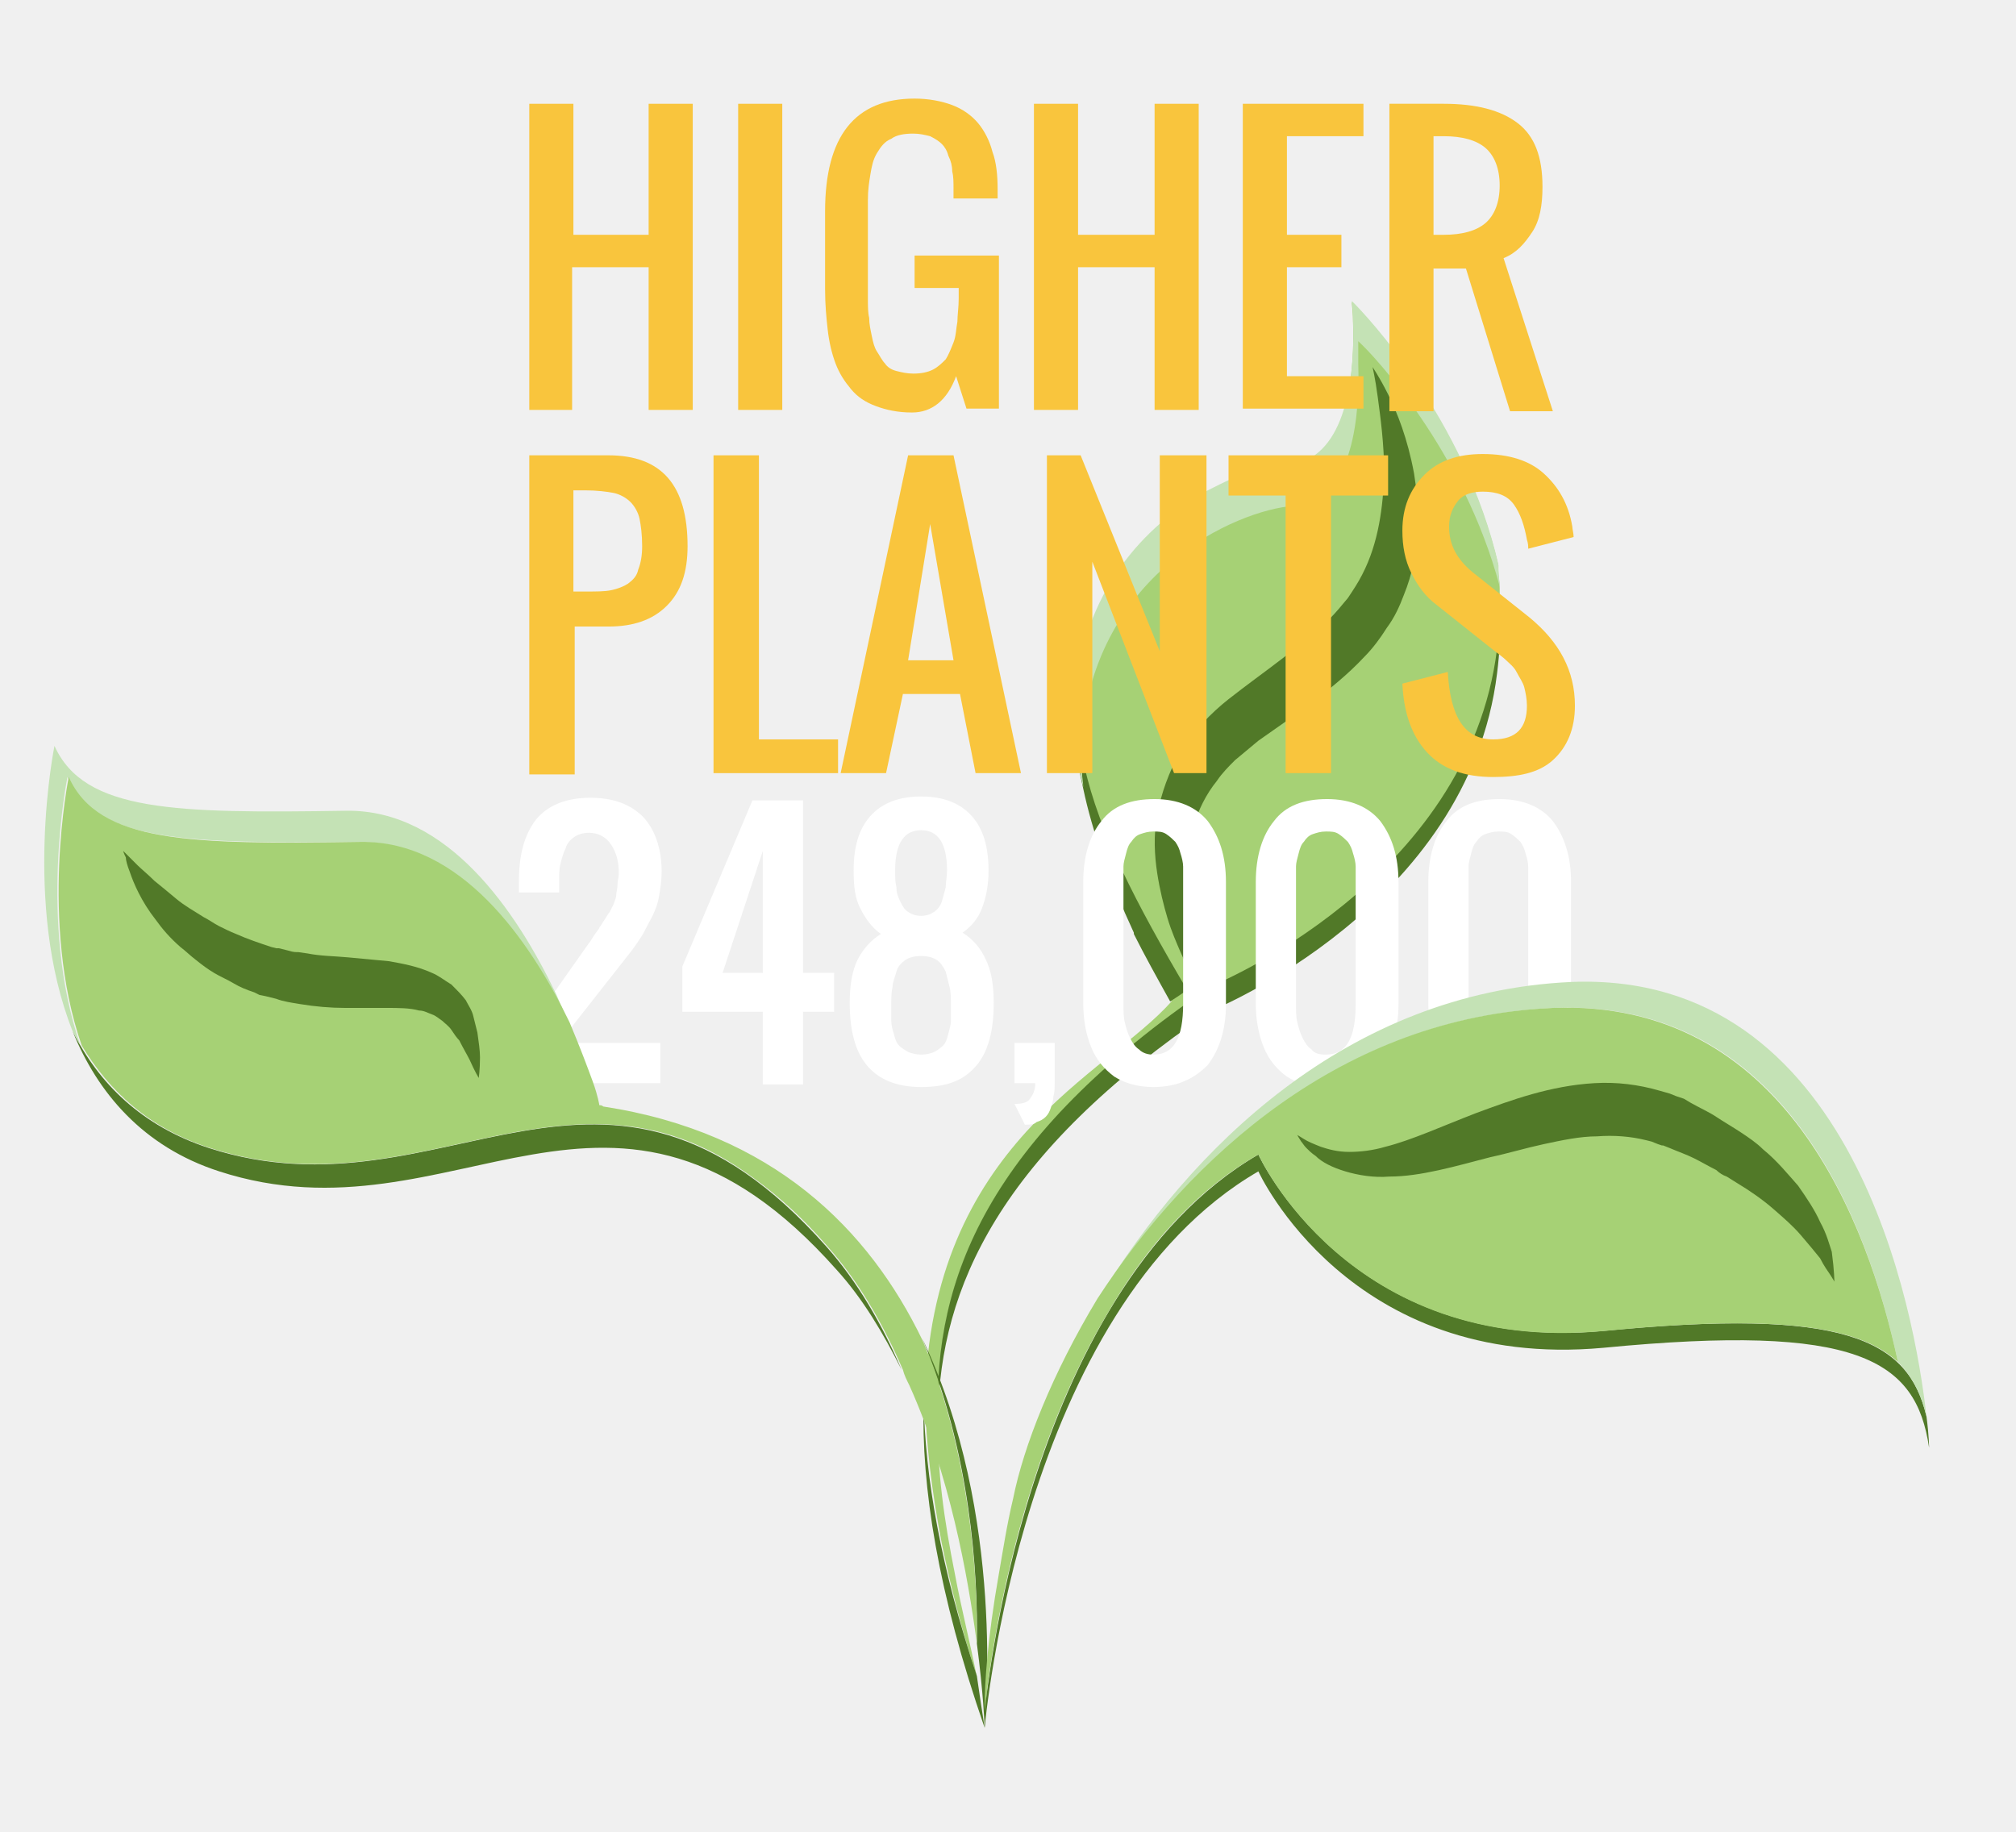
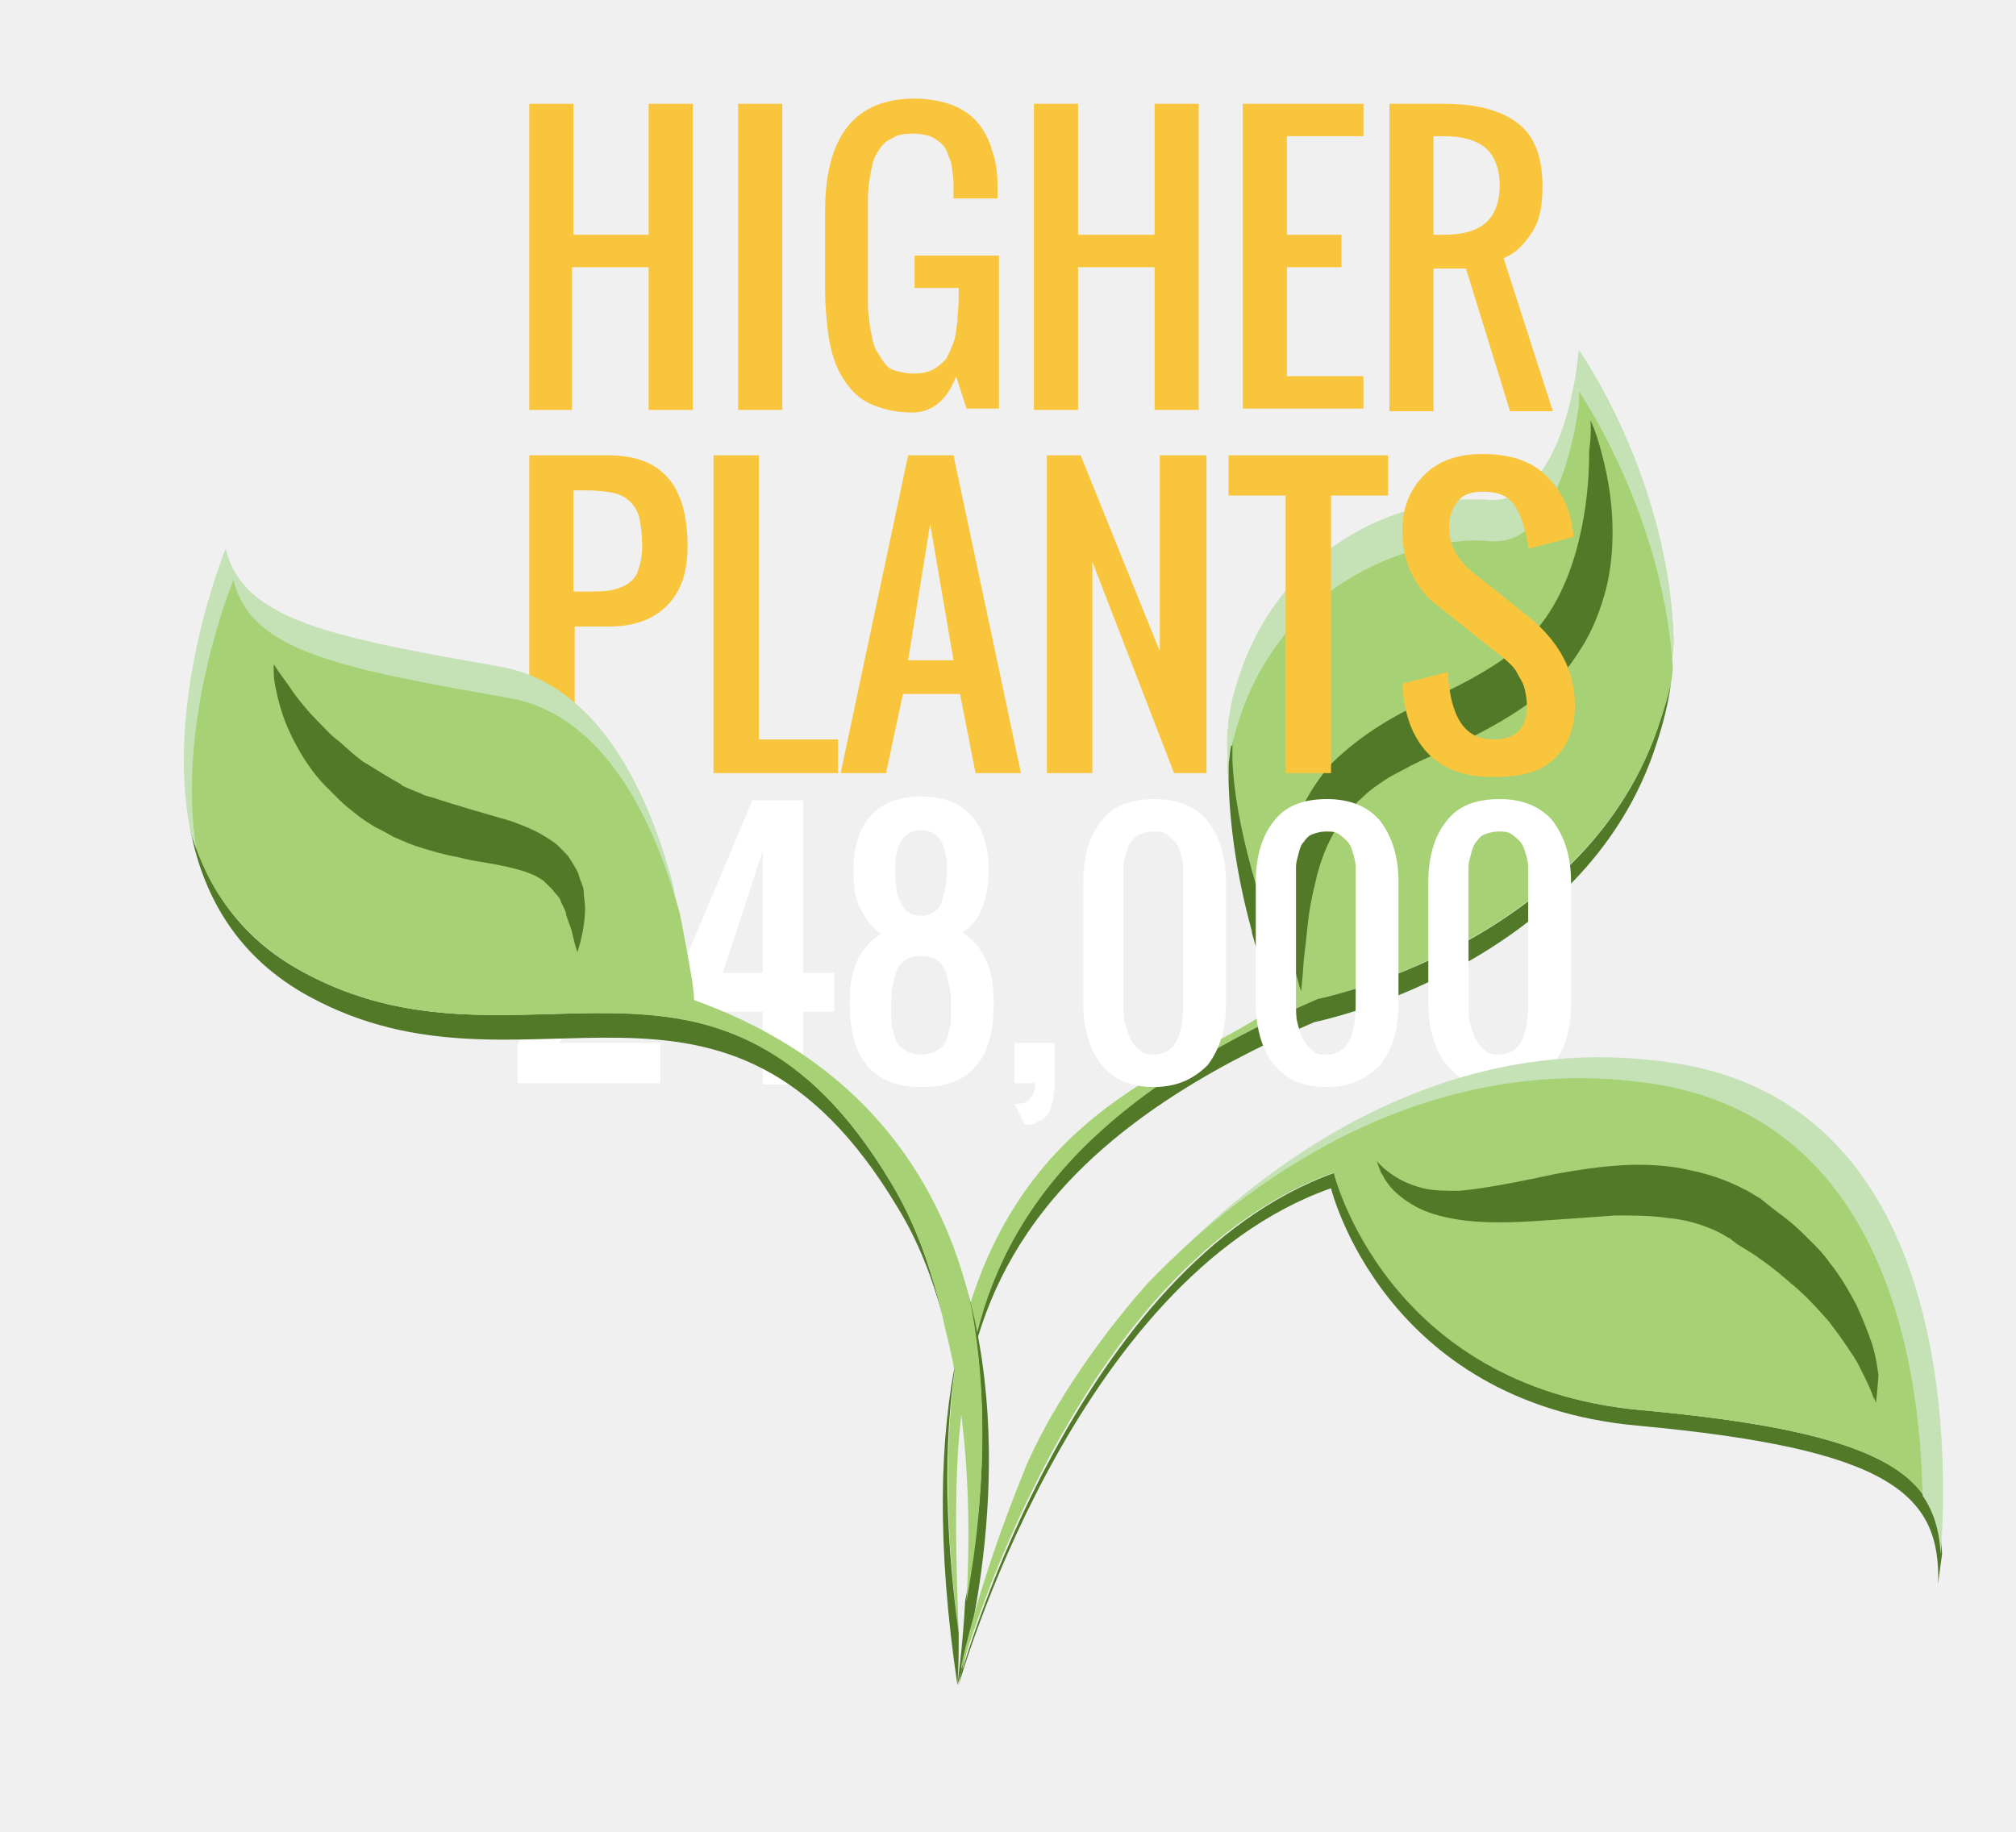
<svg xmlns="http://www.w3.org/2000/svg" version="1.1" x="0px" y="0px" width="155.4px" height="141.2px" viewBox="0 0 155.4 141.2" enable-background="new 0 0 155.4 141.2" xml:space="preserve">
-   <g id="back">
+   <g id="plant-back">
    <g>
-       <path fill="#A6D175" d="M115.7,47.1c0,1-0.1,1.9-0.2,2.9c-2.2,18-22,26-22,26c-1,0.7-1.9,1.3-2.8,2c-12.4,9-17,17.6-18.1,25.8    c-0.2,1.8-0.3,3.6-0.3,5.4v0c-0.1,4.1,0.5,8.1,1.3,12.1c0.5,2.7,1.2,5.4,1.7,8c-0.1-0.2-0.1-0.4-0.2-0.7c-1.1-3.4-1.9-6.7-2.5-9.6    c-0.8-4.1-1.2-7.7-1.3-11c0,0,0,0,0,0c0.4-19.9,14.1-25.2,19-30.8c0,0,0,0,0,0c0,0,0,0,0,0c0,0,0-0.1-0.1-0.1    c-0.2-0.4-0.4-0.7-0.6-1.1c0.2-0.2,0.5-0.5,0.7-0.7c-3.5-5.9-5.7-11.2-6.9-15.7c-0.1-0.5-0.2-1-0.3-1.4c0-0.2,0-0.3-0.1-0.5    c-0.1-0.5-0.1-0.9-0.1-1.4c0-0.4,0.2-0.8,0.2-1.2c0-0.3,0.1-0.8,0.1-0.9c0.6-8.6,5.2-13.7,9.7-16.2c0,0,0,0,0,0    c0.4-0.2,0.8-0.4,1.2-0.6c0,0,0,0,0,0c0.6-0.3,1.1-0.5,1.7-0.7c0.2-0.1,0.4-0.1,0.5-0.2c0.3-0.1,0.7-0.2,1-0.3    c0.2,0,0.3-0.1,0.5-0.1c0.2,0,0.3-0.1,0.5-0.1c0.2,0,0.3,0,0.5-0.1c0.1,0,0.3,0,0.4,0c0.4,0,0.8-0.1,1.2-0.2    c3.7-1.3,4-7.6,3.9-10.7c0-0.9-0.1-1.5-0.1-1.7c0,0,0,0,0,0c0,0,0,0,0.1,0.1c1,1,8.6,9,11.2,20.2c0,0,0,0,0,0c0,0.1,0,0.3,0,0.4    c0,0.4,0.1,0.9,0.1,1.3v0C115.6,45.9,115.6,46.5,115.7,47.1z" />
-       <path fill="#517928" d="M115.4,51.9c-2.2,18-22,26-22,26C77,89,72.5,99.3,72.3,109.2C72,98.7,76,87.8,93.4,76c0,0,19.8-8,22-26    c0.1-1,0.2-2,0.2-2.9C115.7,48.7,115.6,50.3,115.4,51.9z" />
-       <path fill="#517928" d="M91.5,76.3c-0.2,0.2-1,0.7-1.3,0.9c-1-1.8-2-3.6-2.8-5.2c0,0,0-0.1,0-0.1c-1.9-4.1-3.2-7.8-3.9-11.1v0    c-0.2-0.9-0.4-1.8-0.5-2.6c0-0.2,0-0.3-0.1-0.5c-0.1-0.5-0.1-0.9-0.1-1.4c0-0.4,0-0.8-0.1-1.2c0-0.3,0-0.6,0.1-0.9    c0.1,1.2,0.2,2.4,0.5,3.7c0,0,0,0,0,0c0.1,0.4,0.2,0.8,0.3,1.2C84.7,64.1,87.6,69.7,91.5,76.3z" />
-       <path fill="#C4E2B5" d="M104.7,28.1c0.1,3.4-0.2,10.6-5,10.9c-4.3,0.3-15.8,5.2-16.4,18.9c0,0,0,0,0,0c0,0.1,0,0.2,0,0.2    c0,0.4,0,0.9,0.1,1.4c0,0.4,0.1,0.8,0.1,1.2c-0.2-0.9-0.4-1.8-0.5-2.6c0-0.2,0-0.3-0.1-0.5c-0.1-0.5-0.1-0.9-0.1-1.4    c0-0.4,0-0.8-0.1-1.2c0-0.3,0-0.6,0.1-0.9v0c0,0,0,0,0,0c0.6-8.6,5.5-13.6,10.1-16.2c0,0,0,0,0,0c0.4-0.2,0.8-0.4,1.2-0.6    c0,0,0,0,0,0c0.6-0.3,1.1-0.5,1.7-0.7c0.2-0.1,0.4-0.1,0.5-0.2c0.3-0.1,0.7-0.2,1-0.3c0.2,0,0.3-0.1,0.5-0.1    c0.2,0,0.3-0.1,0.5-0.1c0.2,0,0.3,0,0.5-0.1c0.1,0,0.3,0,0.4,0c0.4,0,0.8-0.1,1.2-0.2c3.7-1.4,4-7.6,3.9-10.7c0-1-0.1-1.7-0.1-1.7    s0,0,0,0c0,0,0,0,0,0c0,0,0,0,0.1,0.1c1,1,8.6,9,11.2,20.2c0,0,0,0,0,0c0,0.1,0,0.3,0,0.4c0,0.4,0.1,0.9,0.1,1.3    c-2.8-10.5-9.8-17.9-10.8-18.8c-0.1-0.1-0.1-0.1-0.1-0.1S104.7,27,104.7,28.1z" />
+       <path fill="#A6D175" d="M128.8,52.7c-0.2,0.9-0.5,1.9-0.8,2.8C122.5,72.7,101.6,77,101.6,77c-1.1,0.5-2.1,0.9-3.1,1.4    C84.7,85,78.6,92.6,76,100.4c-0.6,1.7-1,3.5-1.3,5.2l0,0c-0.9,4-1,8.1-1,12.1c0,2.7,0.1,5.5,0.2,8.2c0-0.2-0.1-0.4-0.1-0.7    c-0.4-3.6-0.7-6.9-0.7-9.9c-0.1-4.2,0.2-7.8,0.7-11c0,0,0,0,0,0c4.1-19.5,18.5-22.1,24.4-26.7c0,0,0,0,0,0c0,0,0,0,0,0    c0,0,0-0.1,0-0.1c-0.1-0.4-0.3-0.8-0.4-1.2c0.3-0.2,0.5-0.4,0.8-0.6c-2.3-6.5-3.5-12-3.9-16.7c0-0.5-0.1-1-0.1-1.5    c0-0.2,0-0.3,0-0.5c0-0.5,0.1-0.9,0.1-1.4c0.1-0.4,0.4-0.8,0.4-1.1c0.1-0.3,0.3-0.8,0.3-0.8c2.2-8.3,7.6-12.5,12.6-14.1    c0,0,0,0,0,0c0.4-0.1,0.8-0.3,1.2-0.4c0,0,0,0,0,0c0.6-0.2,1.2-0.3,1.8-0.4c0.2,0,0.4-0.1,0.6-0.1c0.4-0.1,0.7-0.1,1-0.1    c0.2,0,0.3,0,0.5,0c0.2,0,0.3,0,0.5,0c0.2,0,0.3,0,0.5,0c0.1,0,0.3,0,0.4,0c0.4,0.1,0.8,0,1.2,0c3.9-0.6,5.3-6.7,5.8-9.8    c0.1-0.9,0.2-1.5,0.2-1.7c0,0,0,0,0,0c0,0,0,0,0.1,0.1c0.8,1.2,6.8,10.4,7.2,22c0,0,0,0,0,0c0,0.1,0,0.3,0,0.4    c0,0.4-0.1,0.9-0.1,1.3l0,0C129,51.5,128.9,52.1,128.8,52.7z" />
+       <path fill="#517928" d="M127.7,57.3c-5.5,17.3-26.4,21.5-26.4,21.5C83.1,86.6,76.8,96,74.7,105.7c1.7-10.3,7.6-20.4,26.9-28.7    c0,0,20.9-4.2,26.4-21.5c0.3-0.9,0.6-1.9,0.8-2.8C128.6,54.2,128.2,55.8,127.7,57.3z" />
+       <path fill="#517928" d="M99.7,76.9c-0.3,0.2-1.1,0.5-1.4,0.7c-0.7-1.9-1.3-3.9-1.8-5.7c0,0,0-0.1,0-0.1c-1.2-4.4-1.7-8.2-1.8-11.6    l0,0c0-0.9,0-1.8,0-2.7c0-0.2,0-0.3,0-0.5c0-0.5,0.1-0.9,0.1-1.4c0.1-0.4,0.1-0.8,0.2-1.2c0.1-0.3,0.1-0.6,0.2-0.8    C95.1,54.8,95,56,95,57.3c0,0,0,0,0,0c0,0.4,0,0.8,0,1.3C95.2,63.6,97.1,69.7,99.7,76.9z" />
+       <path fill="#C4E2B5" d="M121.6,31.9c-0.5,3.3-2.2,10.4-7,9.8C110.4,41.3,98.2,44,95,57.3c0,0,0,0,0,0c0,0.1,0,0.2-0.1,0.2    c-0.1,0.4-0.1,0.9-0.2,1.4c0,0.4-0.1,0.8-0.1,1.2c0-0.9,0-1.8,0-2.7c0-0.2,0-0.3,0-0.5c0-0.5,0.1-0.9,0.1-1.4    c0.1-0.4,0.1-0.8,0.2-1.2c0.1-0.3,0.1-0.6,0.2-0.8l0,0c0,0,0,0,0,0c2.2-8.3,8-12.4,12.9-14c0,0,0,0,0,0c0.4-0.1,0.8-0.3,1.2-0.4    c0,0,0,0,0,0c0.6-0.2,1.2-0.3,1.8-0.4c0.2,0,0.4-0.1,0.6-0.1c0.4-0.1,0.7-0.1,1-0.1c0.2,0,0.3,0,0.5,0c0.2,0,0.3,0,0.5,0    c0.2,0,0.3,0,0.5,0c0.1,0,0.3,0,0.4,0c0.4,0.1,0.8,0,1.2,0c3.9-0.7,5.3-6.8,5.8-9.8c0.2-1,0.2-1.7,0.2-1.7s0,0,0,0c0,0,0,0,0,0    c0,0,0,0,0.1,0.1c0.8,1.2,6.8,10.4,7.2,22c0,0,0,0,0,0c0,0.1,0,0.3,0,0.4c0,0.4-0.1,0.9-0.1,1.3c-0.9-10.9-6.4-19.4-7.1-20.5    c-0.1-0.1-0.1-0.1-0.1-0.1S121.8,30.9,121.6,31.9z" />
      <g>
-         <path fill="#517928" d="M105.8,28.3c0,0,0.5,0.7,1.2,2.1c0.7,1.4,1.5,3.4,2,6.1c0.2,1.3,0.4,2.8,0.3,4.4c-0.1,1.6-0.4,3.3-1.1,5     c-0.3,0.8-0.7,1.7-1.3,2.5c-0.5,0.8-1.1,1.6-1.7,2.2c-1.3,1.4-2.7,2.5-4.1,3.6c-1.4,1-2.8,2-4.1,2.9c-0.6,0.5-1.2,1-1.8,1.5     c-0.5,0.5-1,1-1.4,1.6c-1.7,2.1-2.3,4.8-2.4,7.2c-0.1,1.2,0,2.3,0,3.4c0.1,1,0.1,1.9,0.2,2.7c0.2,1.5,0.3,2.4,0.3,2.4     S92,75.4,91.8,75c-0.2-0.4-0.5-0.9-0.8-1.6c-0.3-0.7-0.7-1.6-1-2.6c-0.3-1-0.6-2.2-0.8-3.5c-0.2-1.3-0.3-2.9,0-4.5     c0.3-1.6,0.9-3.3,1.8-4.9c1-1.5,2.3-2.9,3.7-4c1.4-1.1,2.8-2.1,4.1-3.1c1.3-1,2.6-2,3.6-3c0.6-0.6,1-1.1,1.5-1.7     c0.4-0.6,0.8-1.2,1.1-1.8c1.3-2.5,1.6-5.3,1.7-7.7c0-2.4-0.3-4.5-0.5-6C106,29.1,105.8,28.3,105.8,28.3z" />
+         <path fill="#517928" d="M122.6,32.4c0,0,0.4,0.8,0.8,2.3c0.4,1.5,0.9,3.6,0.9,6.3c0,1.3-0.1,2.8-0.5,4.4c-0.4,1.5-1,3.2-2,4.7     c-0.5,0.8-1,1.5-1.7,2.2c-0.6,0.7-1.4,1.3-2.1,1.8c-1.5,1.1-3.1,2-4.7,2.8c-1.6,0.8-3.1,1.4-4.5,2.1c-0.7,0.4-1.4,0.7-2,1.1     c-0.6,0.4-1.2,0.8-1.7,1.3c-2.1,1.8-3.2,4.3-3.7,6.6c-0.3,1.2-0.5,2.3-0.6,3.3c-0.1,1-0.2,1.9-0.3,2.7c-0.1,1.5-0.2,2.4-0.2,2.4     s-0.1-0.2-0.2-0.6c-0.1-0.4-0.3-1-0.4-1.7c-0.2-0.7-0.4-1.7-0.5-2.7c-0.1-1.1-0.2-2.3-0.1-3.6c0.1-1.4,0.3-2.9,0.8-4.4     c0.5-1.5,1.5-3.1,2.7-4.5c1.3-1.3,2.8-2.4,4.3-3.3c1.5-0.9,3.1-1.6,4.6-2.3c1.5-0.7,2.9-1.5,4.1-2.3c0.7-0.5,1.2-0.9,1.8-1.4     c0.5-0.5,1-1,1.4-1.5c1.7-2.2,2.6-4.9,3.1-7.3c0.5-2.4,0.6-4.5,0.6-6C122.7,33.2,122.6,32.4,122.6,32.4z" />
      </g>
    </g>
  </g>
-   <g id="text">
+   <g id="plant-text">
    <g>
-       <rect x="39.1" y="8" fill="none" width="91.1" height="125.2" />
+       <rect x="39.1" y="8" fill="none" width="91.1" height="82.3" />
      <path fill="#F9C53D" d="M40.8,31.6V8h3.4v10.1H50V8h3.4v23.6H50v-11h-5.9v11H40.8z" />
      <path fill="#F9C53D" d="M56.9,31.6V8h3.4v23.6H56.9z" />
      <path fill="#F9C53D" d="M70.3,31.8c-1.1,0-2-0.2-2.8-0.5c-0.8-0.3-1.4-0.7-1.9-1.3s-0.9-1.2-1.2-2c-0.3-0.8-0.5-1.7-0.6-2.6    c-0.1-0.9-0.2-1.9-0.2-3.1v-6c0-5.8,2.3-8.7,6.9-8.7c1.1,0,2.1,0.2,2.9,0.5c0.8,0.3,1.5,0.8,2,1.4s0.9,1.4,1.1,2.2    c0.3,0.8,0.4,1.8,0.4,2.9c0,0.2,0,0.4,0,0.7h-3.4v-0.7c0-0.6,0-1-0.1-1.4c0-0.4-0.1-0.8-0.3-1.2c-0.1-0.4-0.3-0.7-0.5-0.9    c-0.2-0.2-0.5-0.4-0.9-0.6c-0.4-0.1-0.8-0.2-1.3-0.2c-0.7,0-1.3,0.1-1.7,0.4c-0.5,0.2-0.8,0.6-1.1,1.1c-0.3,0.5-0.4,1-0.5,1.6    c-0.1,0.6-0.2,1.2-0.2,2v7.6c0,0.6,0,1.1,0.1,1.5c0,0.5,0.1,0.9,0.2,1.4c0.1,0.5,0.2,0.9,0.4,1.2c0.2,0.3,0.4,0.7,0.6,0.9    c0.2,0.3,0.5,0.5,0.9,0.6c0.4,0.1,0.8,0.2,1.3,0.2c0.6,0,1.1-0.1,1.5-0.3c0.4-0.2,0.7-0.5,1-0.8c0.2-0.3,0.4-0.8,0.6-1.3    s0.2-1.1,0.3-1.6c0-0.5,0.1-1.1,0.1-1.8v-0.8h-3.4v-2.5H77v11.8h-2.5l-0.8-2.5C73,30.9,71.8,31.8,70.3,31.8z" />
      <path fill="#F9C53D" d="M79.7,31.6V8h3.4v10.1H89V8h3.4v23.6H89v-11h-5.9v11H79.7z" />
      <path fill="#F9C53D" d="M95.8,31.6V8h9.3v2.5h-5.9v7.6h4.2v2.5h-4.2v8.4h5.9v2.5H95.8z" />
      <path fill="#F9C53D" d="M107.1,31.6V8h4.2c2.5,0,4.4,0.5,5.7,1.5c1.3,1,1.9,2.6,1.9,4.9c0,1.4-0.2,2.6-0.8,3.5s-1.2,1.6-2.2,2    l3.8,11.8h-3.3l-3.4-11h-2.5v11H107.1z M110.5,18.1h0.8c1.4,0,2.5-0.3,3.2-0.9c0.7-0.6,1.1-1.6,1.1-2.9s-0.4-2.3-1.1-2.9    c-0.7-0.6-1.8-0.9-3.2-0.9h-0.8V18.1z" />
      <path fill="#F9C53D" d="M40.8,59.6V35.1h6.1c4.1,0,6.1,2.3,6.1,7c0,2-0.5,3.5-1.6,4.6s-2.6,1.6-4.5,1.6h-2.6v11.4H40.8z     M44.3,45.6h0.9c0.8,0,1.4,0,1.9-0.1s1-0.3,1.3-0.5c0.4-0.3,0.7-0.6,0.8-1.1c0.2-0.5,0.3-1.1,0.3-1.8c0-0.9-0.1-1.6-0.2-2.1    c-0.1-0.5-0.4-1-0.7-1.3s-0.8-0.6-1.3-0.7c-0.5-0.1-1.3-0.2-2.2-0.2h-0.9V45.6z" />
      <path fill="#F9C53D" d="M55,59.6V35.1h3.5V57h6.1v2.6H55z" />
      <path fill="#F9C53D" d="M64.8,59.6L70,35.1h3.5l5.2,24.5h-3.5L74,53.5h-4.4l-1.3,6.1H64.8z M70,50.9h3.5l-1.8-10.5L70,50.9z" />
      <path fill="#F9C53D" d="M80.7,59.6V35.1h2.6l6.1,15.1V35.1H93v24.5h-2.5l-6.3-16.3v16.3H80.7z" />
      <path fill="#F9C53D" d="M99.1,59.6V38.2h-4.4v-3.1H107v3.1h-4.4v21.4H99.1z" />
      <path fill="#F9C53D" d="M115.1,59.9c-2.2,0-3.9-0.6-5.1-1.9s-1.8-3.1-1.9-5.3l3.5-0.9c0.2,3.5,1.3,5.2,3.5,5.2    c1.8,0,2.6-0.9,2.6-2.6c0-0.5-0.1-1-0.2-1.4s-0.4-0.8-0.6-1.2s-0.6-0.7-0.8-0.9s-0.6-0.5-1-0.8l-4.4-3.5c-0.8-0.6-1.4-1.4-1.9-2.4    s-0.7-2.1-0.7-3.3c0-1.8,0.6-3.2,1.7-4.3s2.6-1.6,4.5-1.6c2,0,3.6,0.5,4.7,1.5s1.9,2.3,2.2,4.1c0,0.2,0.1,0.5,0.1,0.8l-3.5,0.9    c0-0.2,0-0.4-0.1-0.7c-0.2-1.1-0.5-2-1-2.7s-1.3-1-2.4-1c-0.8,0-1.5,0.2-1.9,0.7s-0.7,1.1-0.7,2c0,1.4,0.6,2.5,1.8,3.5l4.4,3.5    c2.3,1.9,3.5,4.1,3.5,6.8c0,1.8-0.6,3.2-1.7,4.2S117,59.9,115.1,59.9z" />
      <path fill="#FFFFFF" d="M39.9,83.6v-3.1l5.5-7.8c0.1-0.1,0.2-0.3,0.4-0.6c0.2-0.3,0.4-0.5,0.4-0.6c0.1-0.1,0.2-0.3,0.4-0.6    c0.2-0.3,0.3-0.5,0.4-0.6c0.1-0.2,0.2-0.4,0.3-0.6c0.1-0.3,0.2-0.5,0.2-0.7c0-0.2,0.1-0.5,0.1-0.8c0-0.3,0.1-0.6,0.1-0.9    c0-0.9-0.2-1.6-0.6-2.2c-0.4-0.6-1-0.9-1.7-0.9c-0.4,0-0.8,0.1-1.1,0.3c-0.3,0.2-0.6,0.5-0.7,0.9c-0.2,0.4-0.3,0.8-0.4,1.2    s-0.1,0.9-0.1,1.4v0.8h-3.1V68c0-2.1,0.4-3.6,1.3-4.8c0.9-1.1,2.3-1.7,4.2-1.7c1.8,0,3.1,0.5,4.1,1.5c0.9,1,1.4,2.4,1.4,4.2    c0,0.7-0.1,1.3-0.2,1.9c-0.1,0.6-0.3,1.1-0.6,1.7c-0.3,0.5-0.5,1-0.7,1.3c-0.2,0.3-0.5,0.8-0.9,1.3l-5.5,7h7.8v3.1H39.9z" />
      <path fill="#FFFFFF" d="M58.8,83.6V78h-6.2v-3.5L58,61.7h3.9V75h2.4v3h-2.4v5.6H58.8z M55.7,75h3.1v-9.4L55.7,75z" />
      <path fill="#FFFFFF" d="M71,83.8c-1.9,0-3.3-0.6-4.2-1.7c-0.9-1.1-1.3-2.7-1.3-4.8c0-1.4,0.2-2.5,0.6-3.3c0.4-0.8,1-1.5,1.8-2    c-0.7-0.5-1.2-1.2-1.6-2s-0.5-1.7-0.5-2.9c0-1.8,0.4-3.2,1.3-4.2c0.9-1,2.2-1.5,3.9-1.5c1.7,0,3,0.5,3.9,1.5    c0.9,1,1.3,2.4,1.3,4.2c0,1.2-0.2,2.1-0.5,2.9c-0.3,0.8-0.8,1.4-1.5,1.9c0.8,0.5,1.4,1.2,1.8,2.1c0.4,0.8,0.6,1.9,0.6,3.3    c0,2.1-0.4,3.7-1.3,4.8C74.3,83.3,73,83.8,71,83.8z M70,81.1c0.3,0.1,0.6,0.2,1,0.2s0.8-0.1,1-0.2s0.5-0.3,0.7-0.5    c0.2-0.2,0.3-0.5,0.4-0.9s0.2-0.7,0.2-1s0-0.7,0-1.2c0-0.5,0-1-0.1-1.4c-0.1-0.4-0.2-0.8-0.3-1.2c-0.2-0.4-0.4-0.7-0.7-0.9    c-0.3-0.2-0.7-0.3-1.2-0.3s-0.9,0.1-1.2,0.3c-0.3,0.2-0.6,0.5-0.7,0.9s-0.3,0.8-0.3,1.2c-0.1,0.4-0.1,0.9-0.1,1.4    c0,0.5,0,0.9,0,1.2c0,0.3,0.1,0.7,0.2,1c0.1,0.4,0.2,0.7,0.4,0.9S69.7,80.9,70,81.1z M71,70.6c0.4,0,0.7-0.1,1-0.3    s0.5-0.5,0.6-0.8c0.1-0.4,0.2-0.7,0.3-1.1c0-0.4,0.1-0.8,0.1-1.3c0-2.1-0.7-3.1-2-3.1c-1.3,0-2,1-2,3.1c0,0.5,0,0.9,0.1,1.3    c0,0.4,0.1,0.7,0.3,1.1s0.3,0.6,0.6,0.8S70.6,70.6,71,70.6z" />
      <path fill="#FFFFFF" d="M79,86.7l-0.8-1.6c0.6,0,1-0.1,1.2-0.4s0.4-0.6,0.4-1.2h-1.6v-3.1h3.1c0,1.2,0,2.2,0,3    c0,0.4,0,0.8-0.1,1.1c0,0.3-0.1,0.6-0.2,0.9s-0.2,0.5-0.4,0.7s-0.4,0.3-0.7,0.4C79.7,86.7,79.4,86.7,79,86.7z" />
      <path fill="#FFFFFF" d="M88.9,83.8c-1.2,0-2.2-0.3-3-0.8c-0.8-0.6-1.4-1.3-1.8-2.3c-0.4-1-0.6-2.1-0.6-3.4V68c0-2,0.5-3.6,1.4-4.7    c0.9-1.2,2.3-1.7,4.1-1.7c1.8,0,3.2,0.6,4.1,1.7c0.9,1.2,1.4,2.7,1.4,4.7v9.4c0,2-0.5,3.5-1.4,4.7C92,83.2,90.7,83.8,88.9,83.8z     M88.9,81.3c1.6,0,2.3-1.3,2.3-3.9V68c0-0.4,0-0.8,0-1.2c0-0.3-0.1-0.7-0.2-1c-0.1-0.4-0.2-0.6-0.4-0.9c-0.2-0.2-0.4-0.4-0.7-0.6    s-0.6-0.2-1-0.2s-0.7,0.1-1,0.2s-0.5,0.3-0.7,0.6c-0.2,0.2-0.3,0.5-0.4,0.9c-0.1,0.4-0.2,0.7-0.2,1c0,0.3,0,0.7,0,1.2v9.4    c0,0.5,0,1,0.1,1.4s0.2,0.8,0.4,1.2c0.2,0.4,0.4,0.7,0.7,0.9C88.1,81.2,88.5,81.3,88.9,81.3z" />
      <path fill="#FFFFFF" d="M102.2,83.8c-1.2,0-2.2-0.3-3-0.8c-0.8-0.6-1.4-1.3-1.8-2.3c-0.4-1-0.6-2.1-0.6-3.4V68    c0-2,0.5-3.6,1.4-4.7c0.9-1.2,2.3-1.7,4.1-1.7c1.8,0,3.2,0.6,4.1,1.7c0.9,1.2,1.4,2.7,1.4,4.7v9.4c0,2-0.5,3.5-1.4,4.7    C105.3,83.2,104,83.8,102.2,83.8z M102.2,81.3c1.6,0,2.3-1.3,2.3-3.9V68c0-0.4,0-0.8,0-1.2c0-0.3-0.1-0.7-0.2-1    c-0.1-0.4-0.2-0.6-0.4-0.9c-0.2-0.2-0.4-0.4-0.7-0.6s-0.6-0.2-1-0.2s-0.7,0.1-1,0.2s-0.5,0.3-0.7,0.6c-0.2,0.2-0.3,0.5-0.4,0.9    c-0.1,0.4-0.2,0.7-0.2,1c0,0.3,0,0.7,0,1.2v9.4c0,0.5,0,1,0.1,1.4s0.2,0.8,0.4,1.2c0.2,0.4,0.4,0.7,0.7,0.9    C101.3,81.2,101.7,81.3,102.2,81.3z" />
      <path fill="#FFFFFF" d="M115.5,83.8c-1.2,0-2.2-0.3-3-0.8c-0.8-0.6-1.4-1.3-1.8-2.3c-0.4-1-0.6-2.1-0.6-3.4V68    c0-2,0.5-3.6,1.4-4.7c0.9-1.2,2.3-1.7,4.1-1.7c1.8,0,3.2,0.6,4.1,1.7c0.9,1.2,1.4,2.7,1.4,4.7v9.4c0,2-0.5,3.5-1.4,4.7    C118.6,83.2,117.3,83.8,115.5,83.8z M115.5,81.3c1.6,0,2.3-1.3,2.3-3.9V68c0-0.4,0-0.8,0-1.2c0-0.3-0.1-0.7-0.2-1    c-0.1-0.4-0.2-0.6-0.4-0.9c-0.2-0.2-0.4-0.4-0.7-0.6s-0.6-0.2-1-0.2s-0.7,0.1-1,0.2s-0.5,0.3-0.7,0.6c-0.2,0.2-0.3,0.5-0.4,0.9    c-0.1,0.4-0.2,0.7-0.2,1c0,0.3,0,0.7,0,1.2v9.4c0,0.5,0,1,0.1,1.4s0.2,0.8,0.4,1.2c0.2,0.4,0.4,0.7,0.7,0.9    C114.6,81.2,115,81.3,115.5,81.3z" />
    </g>
  </g>
-   <g id="front">
-     <path fill="#517928" d="M75.9,133.2c0-0.2-0.1-2.7-0.6-6.5c0.1-5.4-0.5-14.8-4.2-23.5C77.6,116.8,75.9,132.7,75.9,133.2z" />
-     <path fill="#517928" d="M75.9,133.2c-3.6-10.4-4.9-18.6-4.7-25.2c0.1,5.8,1.3,12.8,4.1,21.2C75.5,130.6,75.7,131.9,75.9,133.2z" />
+   <g id="plant-front">
+     <path fill="#517928" d="M73.8,129.9c0-0.2,0.4-2.7,0.6-6.5c1.1-5.3,2.2-14.6,0.2-23.8C78.6,114.1,74,129.5,73.8,129.9z" />
+     <path fill="#517928" d="M73.8,129.9c-1.6-10.8-1.4-19.1,0-25.6c-1,5.7-1.1,12.8,0.1,21.6C73.9,127.3,73.9,128.6,73.8,129.9z" />
    <g>
-       <path fill="#517928" d="M69.5,105.6c-1.4-2.8-3-5.5-5-7.7c-17.3-19.5-29.4-1.7-47.6-7.6c-5.9-1.9-9.4-6.1-11.3-10.8    c2,4,5.3,7.3,10.5,9c18.3,5.9,30.3-11.9,47.6,7.6C66.1,98.8,68,102.1,69.5,105.6z" />
-       <path fill="#C4E2B5" d="M43.8,78.8c-3.1-6.4-8.4-13.9-16.1-13.9C14.5,65,7.5,65,5.2,59.9c0,0-2.3,11.2,1,20.7    c-0.2-0.4-0.4-0.7-0.6-1.1c0,0,0,0,0,0c-3.9-9.8-1.4-22-1.4-22c2.3,5.1,9.3,5.2,22.5,5c7.8-0.1,13.1,7.7,16.2,14.2    C43.2,77.4,43.5,78.1,43.8,78.8z" />
-       <path fill="#A6D175" d="M71.1,103.3c0.2,0.4,0.3,0.8,0.5,1.2l0,0c2.4,6.2,3.3,12.6,3.6,17.6c0.1,1.7,0.1,3.3,0.1,4.6    c-0.7-5.3-2.1-13-5.2-19.9c-0.2-0.4-0.4-0.8-0.5-1.2c-1.5-3.5-3.4-6.8-5.8-9.5c-1.9-2.2-3.8-3.9-5.6-5.2c-3.9-2.9-7.5-4-11.1-4.2    c-9.8-0.6-19,5.6-30.9,1.8c-4.7-1.5-7.8-4.4-9.9-7.9c-3.3-9.5-1-20.7-1-20.7c2.3,5.1,9.3,5.2,22.5,5c7.7-0.1,13,7.5,16.1,13.9l0,0    c0.8,1.9,1.4,3.5,1.8,4.6c0.4,1.1,0.5,1.8,0.5,1.8c0.1,0,0.2,0,0.3,0.1C59.6,87.3,67,94.8,71.1,103.3z" />
+       <path fill="#517928" d="M72.7,101.6c-0.8-3-1.9-5.9-3.5-8.5c-13.4-22.4-28.6-7.1-45.4-16.3c-5.5-3-8.1-7.7-9.1-12.7    c1.3,4.3,3.8,8.2,8.6,10.8c16.8,9.2,32-6.1,45.4,16.3C70.6,94.3,71.8,97.9,72.7,101.6z" />
+       <path fill="#C4E2B5" d="M52.4,70.5c-1.9-6.9-5.7-15.3-13.2-16.6c-13.1-2.3-19.9-3.7-21.2-9.1c0,0-4.3,10.6-2.9,20.6    c-0.1-0.4-0.3-0.8-0.4-1.2c0,0,0,0,0,0c-2.1-10.3,2.7-21.9,2.7-21.9c1.3,5.5,8.1,6.8,21.2,9.1c7.7,1.4,11.5,10,13.3,16.9    C52,69.1,52.2,69.8,52.4,70.5z" />
+       <path fill="#A6D175" d="M74.6,99.6c0.1,0.4,0.2,0.9,0.3,1.3l0,0c1.2,6.5,0.9,13,0.3,18c-0.2,1.7-0.5,3.3-0.7,4.6    c0.3-5.3,0.3-13.2-1.5-20.5c-0.1-0.4-0.2-0.8-0.3-1.3c-0.8-3.7-2.1-7.3-4-10.5c-1.5-2.5-3-4.5-4.5-6.1c-3.3-3.5-6.7-5.3-10.2-6.2    c-9.5-2.4-19.8,2-30.7-4c-4.3-2.4-6.9-5.8-8.2-9.6c-1.5-10,2.9-20.6,2.9-20.6c1.3,5.5,8.1,6.8,21.2,9.1    c7.5,1.3,11.3,9.7,13.2,16.6l0,0c0.4,2,0.7,3.7,0.9,4.9c0.2,1.1,0.2,1.8,0.2,1.8c0.1,0,0.2,0.1,0.3,0.1    C66.3,81.8,72.2,90.5,74.6,99.6z" />
      <g>
-         <path fill="#517928" d="M9.5,65.6c0,0,0.4,0.4,1.1,1.1c0.3,0.3,0.8,0.7,1.3,1.2c0.5,0.4,1.1,0.9,1.7,1.4c0.6,0.5,1.3,0.9,2.1,1.4     c0.4,0.2,0.8,0.5,1.2,0.7c0.4,0.2,0.8,0.4,1.3,0.6c0.9,0.4,1.8,0.7,2.7,1l0.4,0.1l0,0c0,0-0.1,0-0.1,0l0,0l0,0l0.1,0l0.2,0     l0.8,0.2c0.3,0.1,0.5,0.1,0.7,0.1l0.7,0.1c1,0.2,2,0.2,3.1,0.3c1.1,0.1,2.1,0.2,3.2,0.3c1.1,0.2,2.2,0.4,3.3,0.9     c0.5,0.2,1,0.6,1.5,0.9c0.4,0.4,0.8,0.8,1.1,1.2c0.2,0.4,0.5,0.8,0.6,1.3c0.1,0.4,0.2,0.8,0.3,1.2c0.1,0.7,0.2,1.4,0.2,1.9     c0,1-0.1,1.6-0.1,1.6s-0.3-0.5-0.7-1.4c-0.2-0.4-0.5-0.9-0.8-1.5c-0.2-0.2-0.4-0.5-0.6-0.8c-0.2-0.3-0.5-0.5-0.7-0.7     c-0.3-0.2-0.5-0.4-0.8-0.5c-0.3-0.1-0.6-0.3-1-0.3c-0.7-0.2-1.6-0.2-2.5-0.2c-1,0-2,0-3.2,0c-1.1,0-2.3-0.1-3.5-0.3     c-0.6-0.1-1.3-0.2-1.8-0.4l-0.8-0.2L20,76.7l-0.4-0.2c-0.6-0.2-1.1-0.4-1.6-0.7c-0.5-0.3-1-0.5-1.5-0.8c-0.5-0.3-0.9-0.6-1.4-1     c-0.4-0.3-0.8-0.7-1.2-1c-0.8-0.7-1.4-1.4-1.9-2.1c-1.1-1.4-1.7-2.8-2-3.7c-0.2-0.5-0.3-0.9-0.3-1.1C9.5,65.7,9.5,65.6,9.5,65.6z     " />
+         <path fill="#517928" d="M21.1,51.2c0,0,0.3,0.5,0.9,1.3c0.3,0.4,0.6,0.9,1,1.4c0.4,0.5,0.9,1.1,1.4,1.6c0.6,0.6,1.1,1.2,1.8,1.7     c0.3,0.3,0.7,0.6,1,0.9c0.4,0.3,0.7,0.6,1.1,0.8c0.8,0.5,1.6,1,2.5,1.5l0.3,0.2l0,0c0,0-0.1-0.1-0.1,0l0,0l0,0l0.1,0l0.2,0.1     l0.7,0.3c0.3,0.1,0.5,0.2,0.7,0.3l0.7,0.2c0.9,0.3,1.9,0.6,2.9,0.9c1,0.3,2.1,0.6,3.1,0.9c1.1,0.4,2.1,0.8,3.1,1.5     c0.5,0.3,0.9,0.8,1.3,1.2c0.3,0.5,0.6,0.9,0.8,1.4c0.1,0.5,0.4,0.9,0.4,1.4c0,0.4,0.1,0.8,0.1,1.2c0,0.7-0.1,1.4-0.2,1.9     c-0.2,1-0.4,1.5-0.4,1.5s-0.2-0.6-0.4-1.5c-0.1-0.5-0.4-1-0.5-1.6c-0.1-0.3-0.3-0.6-0.4-0.9c-0.1-0.3-0.4-0.5-0.6-0.8     c-0.2-0.2-0.5-0.5-0.7-0.7c-0.3-0.2-0.6-0.4-0.9-0.5c-0.7-0.3-1.5-0.5-2.5-0.7c-0.9-0.2-2-0.3-3.1-0.6c-1.1-0.2-2.2-0.5-3.4-0.9     c-0.6-0.2-1.2-0.5-1.7-0.7l-0.7-0.4L29.4,64L29,63.8c-0.5-0.3-1-0.6-1.5-1c-0.5-0.4-0.9-0.7-1.3-1.1c-0.4-0.4-0.8-0.8-1.2-1.2     c-0.4-0.4-0.7-0.8-1-1.2c-0.6-0.8-1.1-1.7-1.5-2.5c-0.8-1.6-1.1-3-1.3-4c-0.1-0.5-0.1-0.9-0.1-1.2C21.1,51.4,21.1,51.2,21.1,51.2     z" />
      </g>
    </g>
    <g>
-       <path fill="#517928" d="M148.7,111.6c-1-6.8-5.5-9.6-25.1-7.7C104,105.7,97,90.3,97,90.3c-18.3,10.6-21.1,42.9-21.1,42.9    s0-0.5,0-1.5c0,0.2,0,0.3,0,0.3S78.8,99.6,97,89c0,0,7,15.4,26.6,13.6c18.5-1.8,23.5,0.6,24.9,6.6c0,0,0,0,0,0    C148.7,110.7,148.7,111.6,148.7,111.6z" />
-       <path fill="#C4E2B5" d="M148.5,109.2c-0.4-1.7-1.1-3.1-2.2-4.2c-2.3-10.8-8.7-28-26.5-27.3c-16.2,0.7-28,11.5-35.1,22.4    c7-11.5,19.1-23.6,36.4-24.4C142.9,74.8,147.6,101.1,148.5,109.2z" />
-       <path fill="#A6D175" d="M146.3,105c-3-2.8-9.3-3.7-22.6-2.4C104,104.5,97,89,97,89c-4.9,2.8-8.7,7.2-11.6,12.2    c-8,13.4-9.5,30.7-9.5,30.7s0-0.1,0-0.3v0c0-1.8,0.2-5.2,1.1-10.3c0.3-1.7,0.6-3.7,1.1-5.8c0.8-4,3-9.6,6.5-15.4c0,0,0,0,0,0    c7.1-10.9,18.9-21.7,35.1-22.4C137.5,77,144,94.2,146.3,105z" />
+       <path fill="#517928" d="M149.4,122.1c0.2-6.9-3.6-10.4-23.2-12.2c-19.6-1.8-23.6-18.3-23.6-18.3c-19.9,7-28.7,38.3-28.7,38.3    s0.1-0.5,0.3-1.5c0,0.2,0,0.3,0,0.3s8.8-31.2,28.7-38.3c0,0,4,16.5,23.6,18.3c18.5,1.7,23,4.9,23.2,11.1c0,0,0,0,0,0    C149.5,121.2,149.4,122.1,149.4,122.1z" />
+       <path fill="#C4E2B5" d="M149.6,119.8c-0.1-1.7-0.5-3.2-1.4-4.5c-0.2-11.1-3.4-29.2-21-31.7c-16.1-2.3-29.6,6.1-38.7,15.5    c9-10,23.2-19.7,40.2-17.2C150.5,84.9,150.2,111.6,149.6,119.8z" />
+       <path fill="#A6D175" d="M148.2,115.2c-2.4-3.3-8.5-5.3-21.8-6.5c-19.6-1.8-23.6-18.3-23.6-18.3c-5.3,1.9-9.9,5.5-13.7,9.8    c-10.3,11.7-15,28.5-15,28.5s0-0.1,0-0.3l0,0c0.4-1.8,1.2-5.1,2.9-9.9c0.6-1.7,1.3-3.5,2.1-5.5c1.6-3.7,4.8-8.9,9.3-14    c0,0,0,0,0,0c9-9.4,22.6-17.8,38.7-15.5C144.8,86,148,104.2,148.2,115.2z" />
      <g>
-         <path fill="#517928" d="M141.4,98.8c0,0-0.1-0.2-0.3-0.5c-0.2-0.3-0.5-0.7-0.8-1.3c-0.4-0.5-0.9-1.1-1.5-1.8     c-0.6-0.7-1.3-1.3-2.1-2c-0.8-0.7-1.8-1.4-2.8-2c-0.3-0.2-0.5-0.3-0.8-0.5c-0.3-0.1-0.6-0.3-0.8-0.5c-0.6-0.3-1.1-0.6-1.7-0.9     c-0.6-0.3-1.2-0.5-1.9-0.8l-0.5-0.2c0,0-0.1,0,0.1,0l0,0l0,0l-0.1,0l-0.1,0l-0.3-0.1l-0.5-0.2l-0.4-0.1c-1.2-0.3-2.5-0.4-3.8-0.3     c-1.3,0-2.7,0.3-4.1,0.6c-1.4,0.3-2.7,0.7-4.1,1c-2.7,0.7-5.4,1.5-7.8,1.5c-1.2,0.1-2.4-0.1-3.4-0.4c-1-0.3-1.8-0.7-2.3-1.2     c-0.3-0.2-0.5-0.4-0.7-0.6c-0.2-0.2-0.3-0.4-0.4-0.5c-0.2-0.3-0.3-0.5-0.3-0.5s0.2,0.1,0.5,0.3c0.3,0.2,0.8,0.4,1.3,0.6     c0.6,0.2,1.3,0.4,2.2,0.4c0.8,0,1.8-0.1,2.8-0.4c2-0.5,4.4-1.6,7-2.6c2.7-1,5.7-2.1,9.1-2.3c1.7-0.1,3.4,0.1,5.1,0.6l0.7,0.2     l0.5,0.2l0.6,0.2l0.5,0.3c0.7,0.4,1.4,0.7,2,1.1c0.6,0.4,1.3,0.8,1.9,1.2c0.6,0.4,1.2,0.8,1.7,1.3c1.1,0.9,1.9,1.9,2.7,2.8     c0.7,1,1.3,1.9,1.7,2.8c0.5,0.9,0.7,1.7,0.9,2.3C141.4,98,141.4,98.8,141.4,98.8z" />
+         <path fill="#517928" d="M144.6,108.2c0,0,0-0.2-0.2-0.5c-0.1-0.3-0.3-0.8-0.6-1.4c-0.3-0.6-0.6-1.3-1.1-2     c-0.5-0.8-1.1-1.6-1.7-2.4c-0.7-0.8-1.5-1.7-2.4-2.5c-0.2-0.2-0.5-0.4-0.7-0.6c-0.2-0.2-0.5-0.4-0.7-0.6c-0.5-0.4-1-0.8-1.6-1.2     c-0.5-0.4-1.1-0.7-1.7-1.1l-0.4-0.3c0,0-0.1,0,0.1,0l0,0l0,0l-0.1,0l-0.1-0.1l-0.2-0.1l-0.5-0.3l-0.4-0.2c-1.1-0.5-2.4-0.9-3.7-1     c-1.3-0.2-2.7-0.2-4.1-0.2c-1.4,0.1-2.8,0.2-4.2,0.3c-2.8,0.2-5.5,0.4-8,0c-1.2-0.2-2.3-0.5-3.2-1c-0.9-0.5-1.6-1.1-2-1.6     c-0.2-0.3-0.4-0.5-0.5-0.8c-0.2-0.2-0.2-0.4-0.3-0.6c-0.1-0.3-0.2-0.5-0.2-0.5s0.1,0.1,0.4,0.4c0.2,0.2,0.7,0.6,1.2,0.9     c0.5,0.3,1.2,0.6,2,0.8c0.8,0.2,1.8,0.2,2.8,0.2c2.1-0.2,4.6-0.7,7.4-1.3c2.8-0.5,6-1,9.3-0.5c1.7,0.3,3.3,0.7,4.9,1.5l0.6,0.3     l0.5,0.3l0.5,0.3l0.5,0.4c0.6,0.5,1.2,0.9,1.8,1.4c0.6,0.5,1.1,1,1.6,1.5c0.5,0.5,1,1,1.4,1.6c0.9,1.1,1.5,2.2,2.1,3.3     c0.5,1.1,0.9,2.1,1.2,3c0.3,0.9,0.4,1.8,0.5,2.4C144.7,107.4,144.6,108.2,144.6,108.2z" />
      </g>
    </g>
    <g>
	</g>
    <g>
	</g>
    <g>
	</g>
    <g>
	</g>
    <g>
	</g>
    <g>
	</g>
  </g>
</svg>
